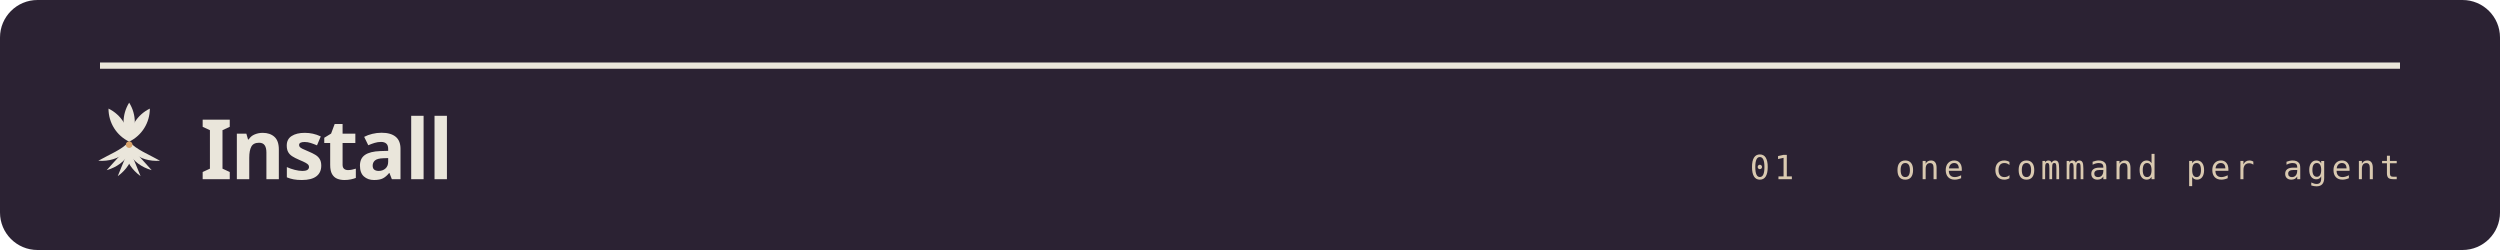
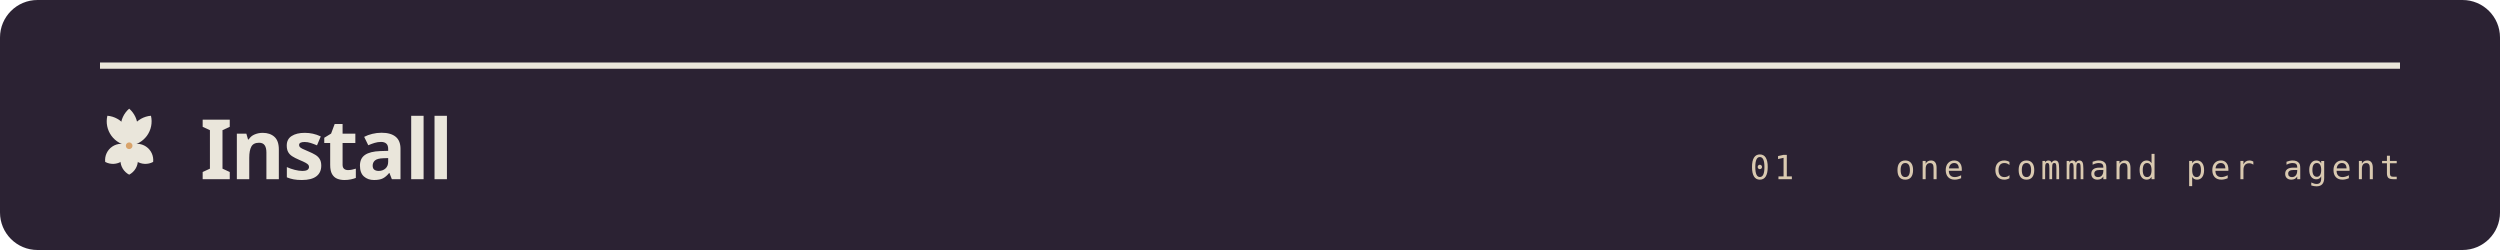
<svg xmlns="http://www.w3.org/2000/svg" width="1200" height="120" viewBox="0 0 1200 120" role="img" aria-labelledby="title desc">
  <rect width="1200" height="120" rx="18" fill="#2B2233" />
  <rect x="48" y="30" width="1104" height="3" fill="#EAE6DB" />
-   <g transform="translate(62 68) scale(0.72)" fill="#EAE6DB">
-     <path d="M0,0 C-5,-8 -5,-18 0,-26 C5,-18 5,-8 0,0Z" transform="rotate(-32)" />
-     <path d="M0,0 C-5,-8 -5,-18 0,-26 C5,-18 5,-8 0,0Z" transform="rotate(0)" />
-     <path d="M0,0 C-5,-8 -5,-18 0,-26 C5,-18 5,-8 0,0Z" transform="rotate(32)" />
-     <path d="M0,0 C-3,7 -9,12 -15,19 C-8,17 -3,13 0,8 C3,13 8,17 15,19 C9,12 3,7 0,0Z" transform="rotate(-20)" />
-     <path d="M0,0 C-3,7 -9,12 -15,19 C-8,17 -3,13 0,8 C3,13 8,17 15,19 C9,12 3,7 0,0Z" transform="rotate(0)" />
-     <path d="M0,0 C-3,7 -9,12 -15,19 C-8,17 -3,13 0,8 C3,13 8,17 15,19 C9,12 3,7 0,0Z" transform="rotate(20)" />
-     <circle cx="0" cy="2" r="2.2" fill="#D9A36A" />
+   <g transform="translate(62 68) scale(0.178) translate(-128.0 -129.0)">
+     <path fill="#EAE6DB" d="M128 140 A66 66 0 0 1 69.22 59.1 A66 66 0 0 1 128 140 Z" />
+     <path fill="#EAE6DB" d="M128 140 A66 66 0 0 1 128.0 40.0 A66 66 0 0 1 128 140 Z" />
+     <path fill="#EAE6DB" d="M128 140 A66 66 0 0 1 186.78 59.1 A66 66 0 0 1 128 140 Z" />
+     <path fill="#EAE6DB" d="M128 140 A44 44 0 0 1 192.66 183.62 A44 44 0 0 1 128 140 Z" />
+     <path fill="#EAE6DB" d="M128 140 A44 44 0 0 1 128.0 218.0 A44 44 0 0 1 128 140 Z" />
+     <path fill="#EAE6DB" d="M128 140 A44 44 0 0 1 63.34 183.62 A44 44 0 0 1 128 140 Z" />
+     <circle cx="128" cy="140" r="9" fill="#D9A36A" />
  </g>
  <text x="96" y="86" font-family="-apple-system, BlinkMacSystemFont, 'Segoe UI', 'Noto Sans', 'Noto Naskh Arabic', sans-serif" font-size="40" font-weight="800" letter-spacing="-1" fill="#EAE6DB">Install</text>
  <text x="1152" y="86" xml:space="preserve" text-anchor="end" font-family="ui-monospace, SFMono-Regular, Menlo, monospace" font-size="16" letter-spacing="2" fill="#D9C9B0">01    one command per agent</text>
</svg>
